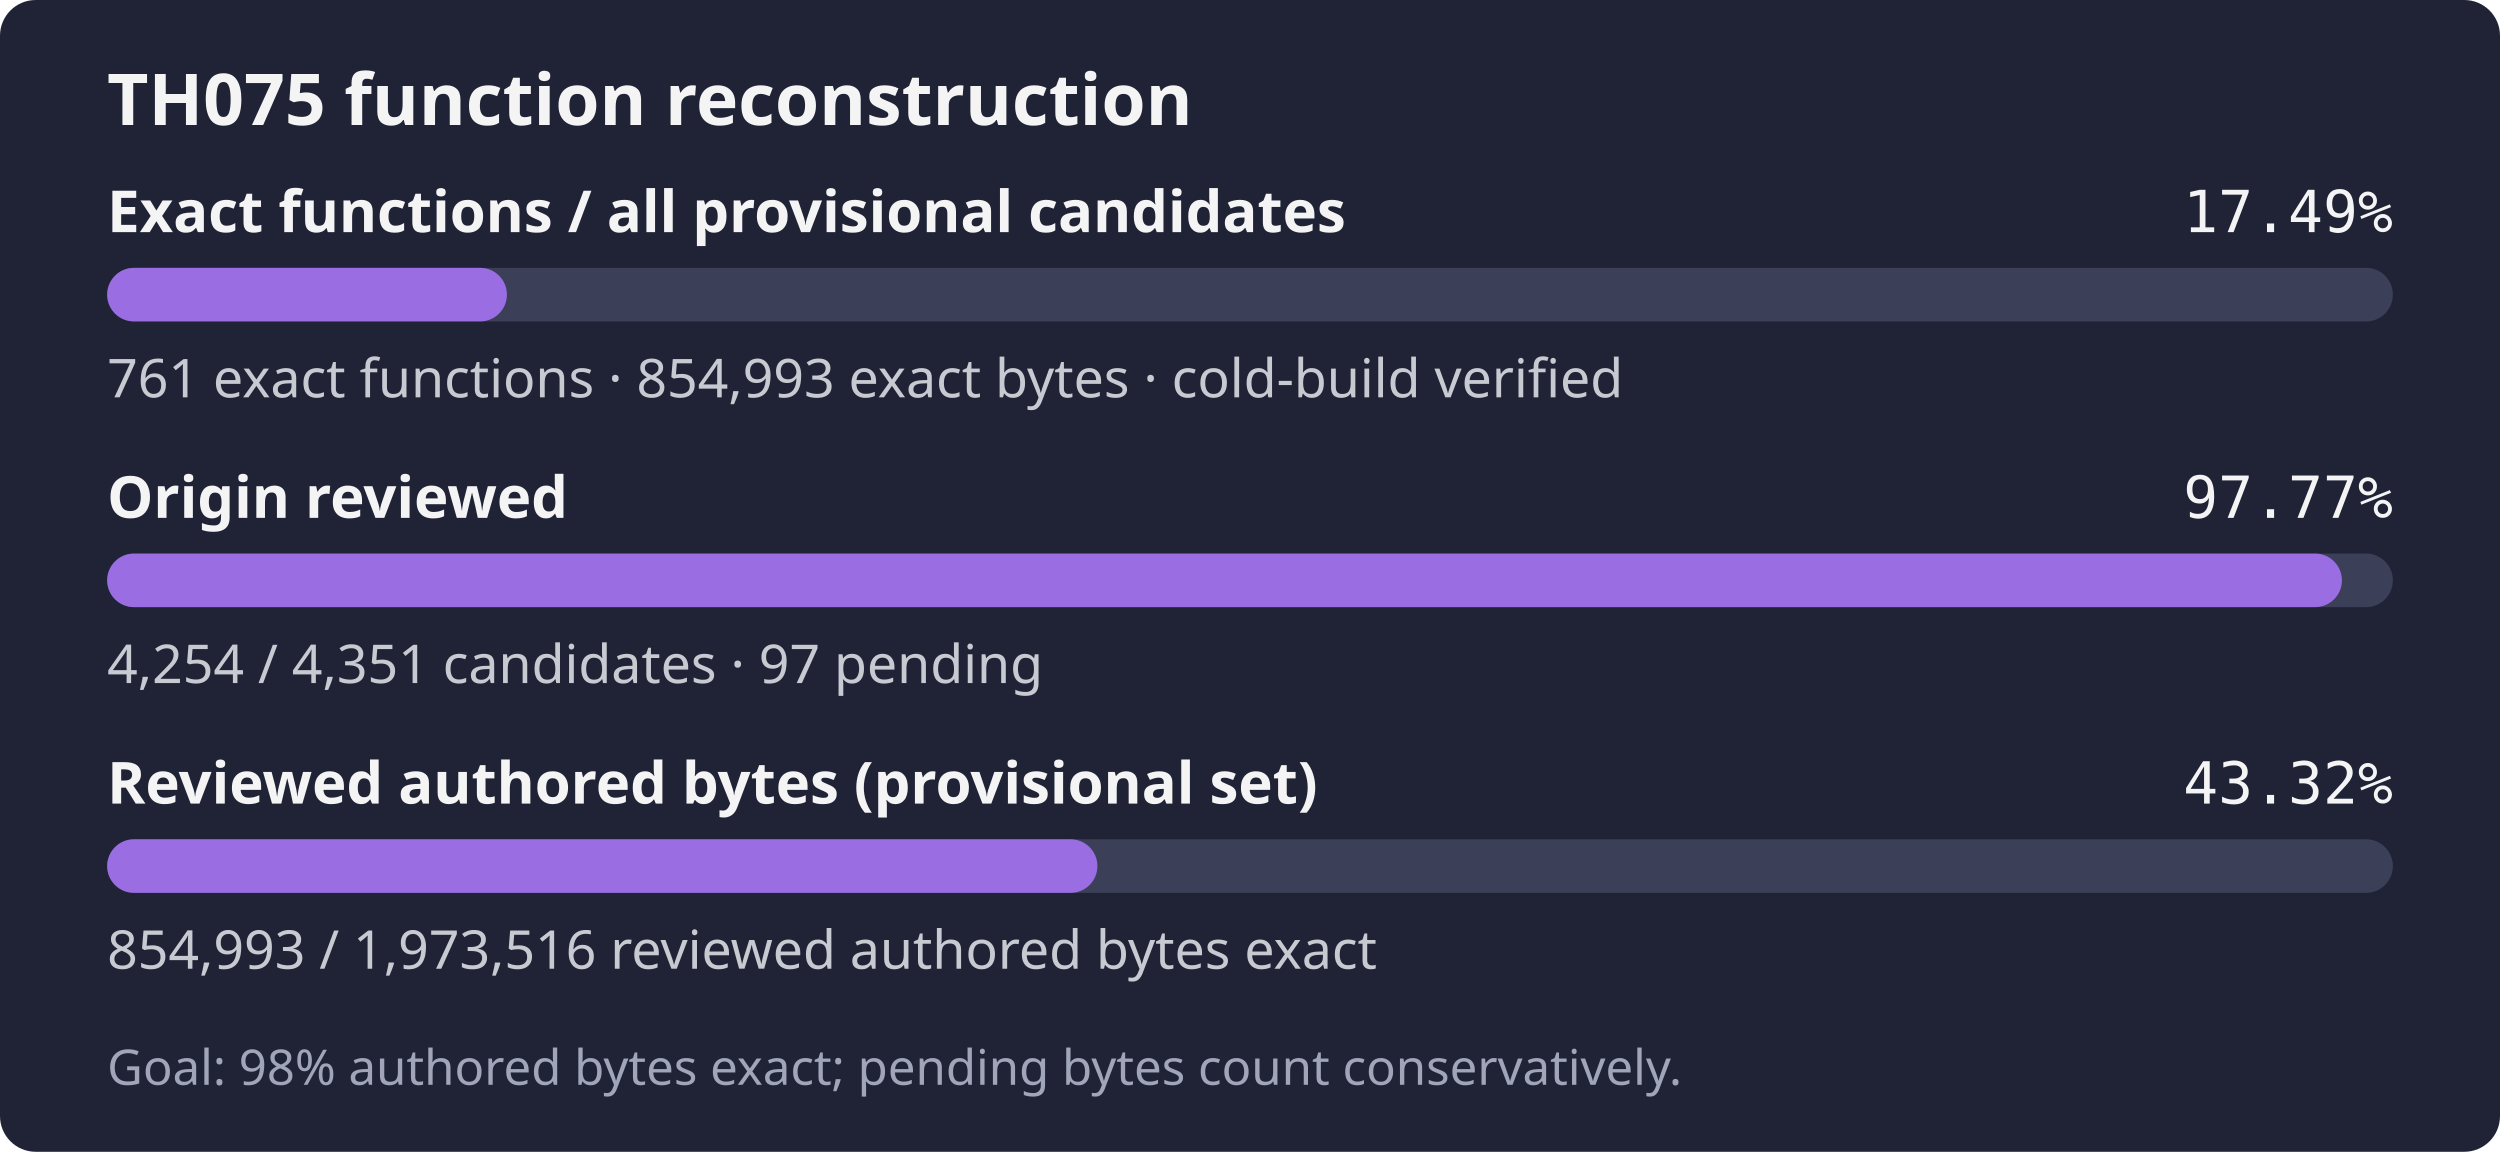
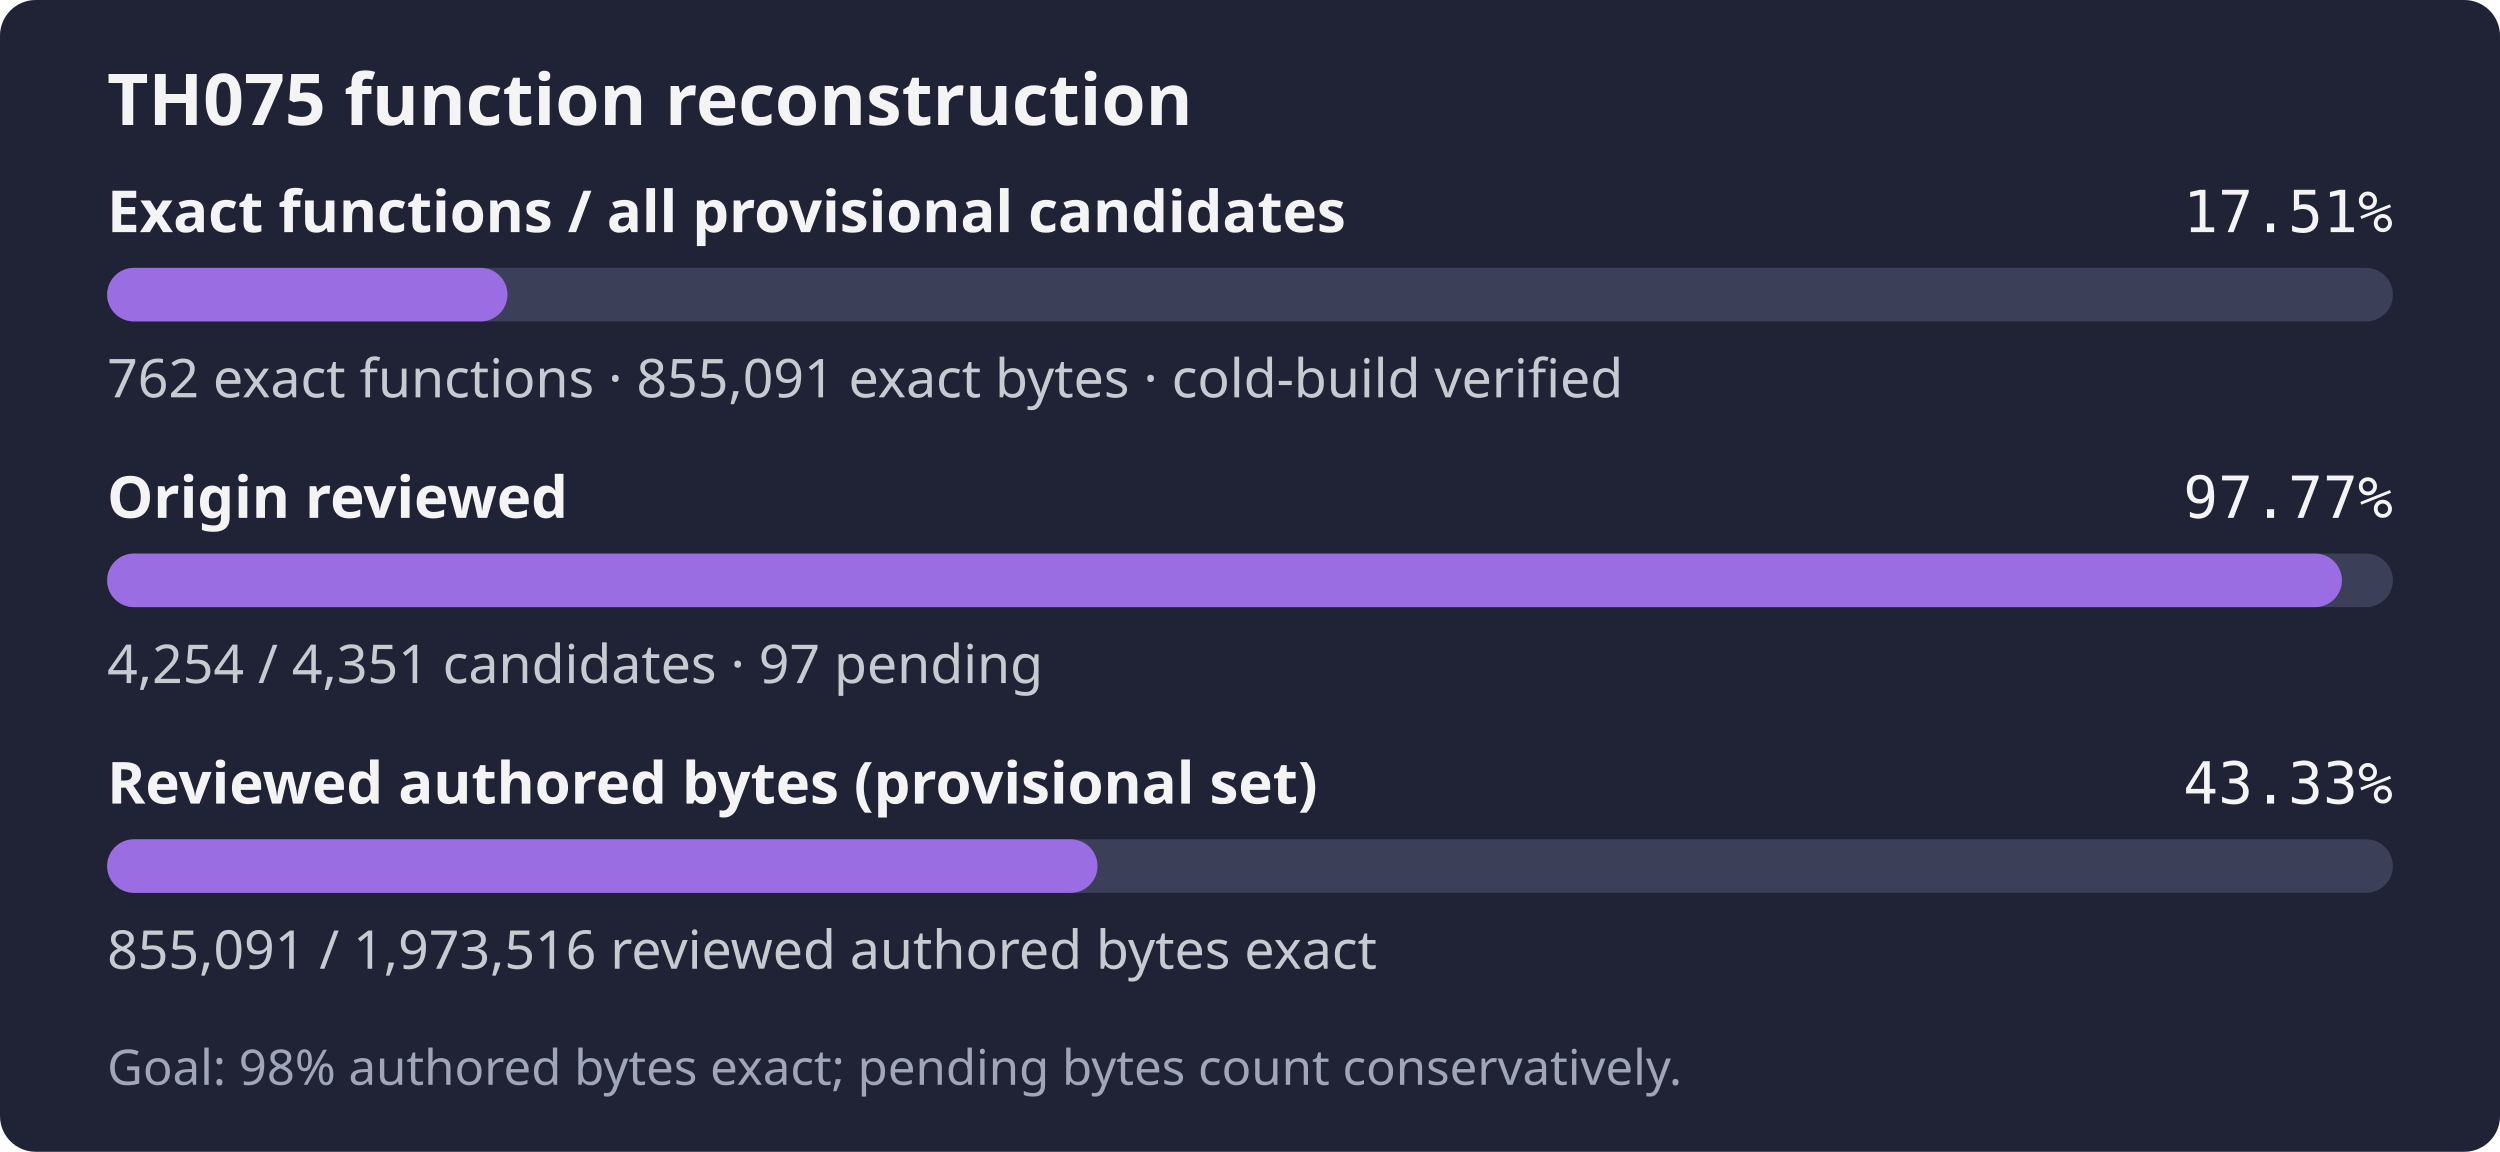
- <svg xmlns="http://www.w3.org/2000/svg" width="560" height="258" role="img" aria-label="TH075: 761 exact functions, 854,993 exact bytes; 4,254 of 4,351 candidates reviewed; Goal: 98% authored bytes exact; pending bytes count conservatively.">
+ <svg xmlns="http://www.w3.org/2000/svg" width="560" height="258" role="img" aria-label="TH075: 762 exact functions, 855,091 exact bytes; 4,254 of 4,351 candidates reviewed; Goal: 98% authored bytes exact; pending bytes count conservatively.">
  <rect width="560" height="258" rx="8" fill="#1f2335" />
  <text x="24" y="28" fill="#f4f4f5" font-family="sans-serif" font-size="16" font-weight="600">TH075 function reconstruction</text>
  <text x="24" y="52" fill="#f4f4f5" font-family="sans-serif" font-size="13" font-weight="600">Exact functions / all provisional candidates</text>
-   <text x="536" y="52" fill="#f4f4f5" text-anchor="end" font-family="monospace" font-size="13">17.49%</text>
+   <text x="536" y="52" fill="#f4f4f5" text-anchor="end" font-family="monospace" font-size="13">17.51%</text>
  <rect x="24" y="60" width="512" height="12" rx="6" fill="#3b4058" />
-   <rect x="24" y="60" width="89.55" height="12" rx="6" fill="#9b6de3" />
-   <text x="24" y="89" fill="#c8cad2" font-family="sans-serif" font-size="12">761 exact functions · 854,993 exact bytes · cold-build verified</text>
+   <rect x="24" y="60" width="89.67" height="12" rx="6" fill="#9b6de3" />
+   <text x="24" y="89" fill="#c8cad2" font-family="sans-serif" font-size="12">762 exact functions · 855,091 exact bytes · cold-build verified</text>
  <text x="24" y="116" fill="#f4f4f5" font-family="sans-serif" font-size="13" font-weight="600">Origin reviewed</text>
  <text x="536" y="116" fill="#f4f4f5" text-anchor="end" font-family="monospace" font-size="13">97.77%</text>
  <rect x="24" y="124" width="512" height="12" rx="6" fill="#3b4058" />
  <rect x="24" y="124" width="500.59" height="12" rx="6" fill="#9b6de3" />
  <text x="24" y="153" fill="#c8cad2" font-family="sans-serif" font-size="12">4,254 / 4,351 candidates · 97 pending</text>
  <text x="24" y="180" fill="#f4f4f5" font-family="sans-serif" font-size="13" font-weight="600">Reviewed authored bytes (provisional set)</text>
-   <text x="536" y="180" fill="#f4f4f5" text-anchor="end" font-family="monospace" font-size="13">43.32%</text>
+   <text x="536" y="180" fill="#f4f4f5" text-anchor="end" font-family="monospace" font-size="13">43.33%</text>
  <rect x="24" y="188" width="512" height="12" rx="6" fill="#3b4058" />
-   <rect x="24" y="188" width="221.82" height="12" rx="6" fill="#9b6de3" />
-   <text x="24" y="217" fill="#c8cad2" font-family="sans-serif" font-size="12">854,993 / 1,973,516 reviewed authored bytes exact</text>
+   <rect x="24" y="188" width="221.84" height="12" rx="6" fill="#9b6de3" />
+   <text x="24" y="217" fill="#c8cad2" font-family="sans-serif" font-size="12">855,091 / 1,973,516 reviewed authored bytes exact</text>
  <text x="24" y="243" fill="#a0a5ba" font-family="sans-serif" font-size="11">Goal: 98% authored bytes exact; pending bytes count conservatively.</text>
</svg>
